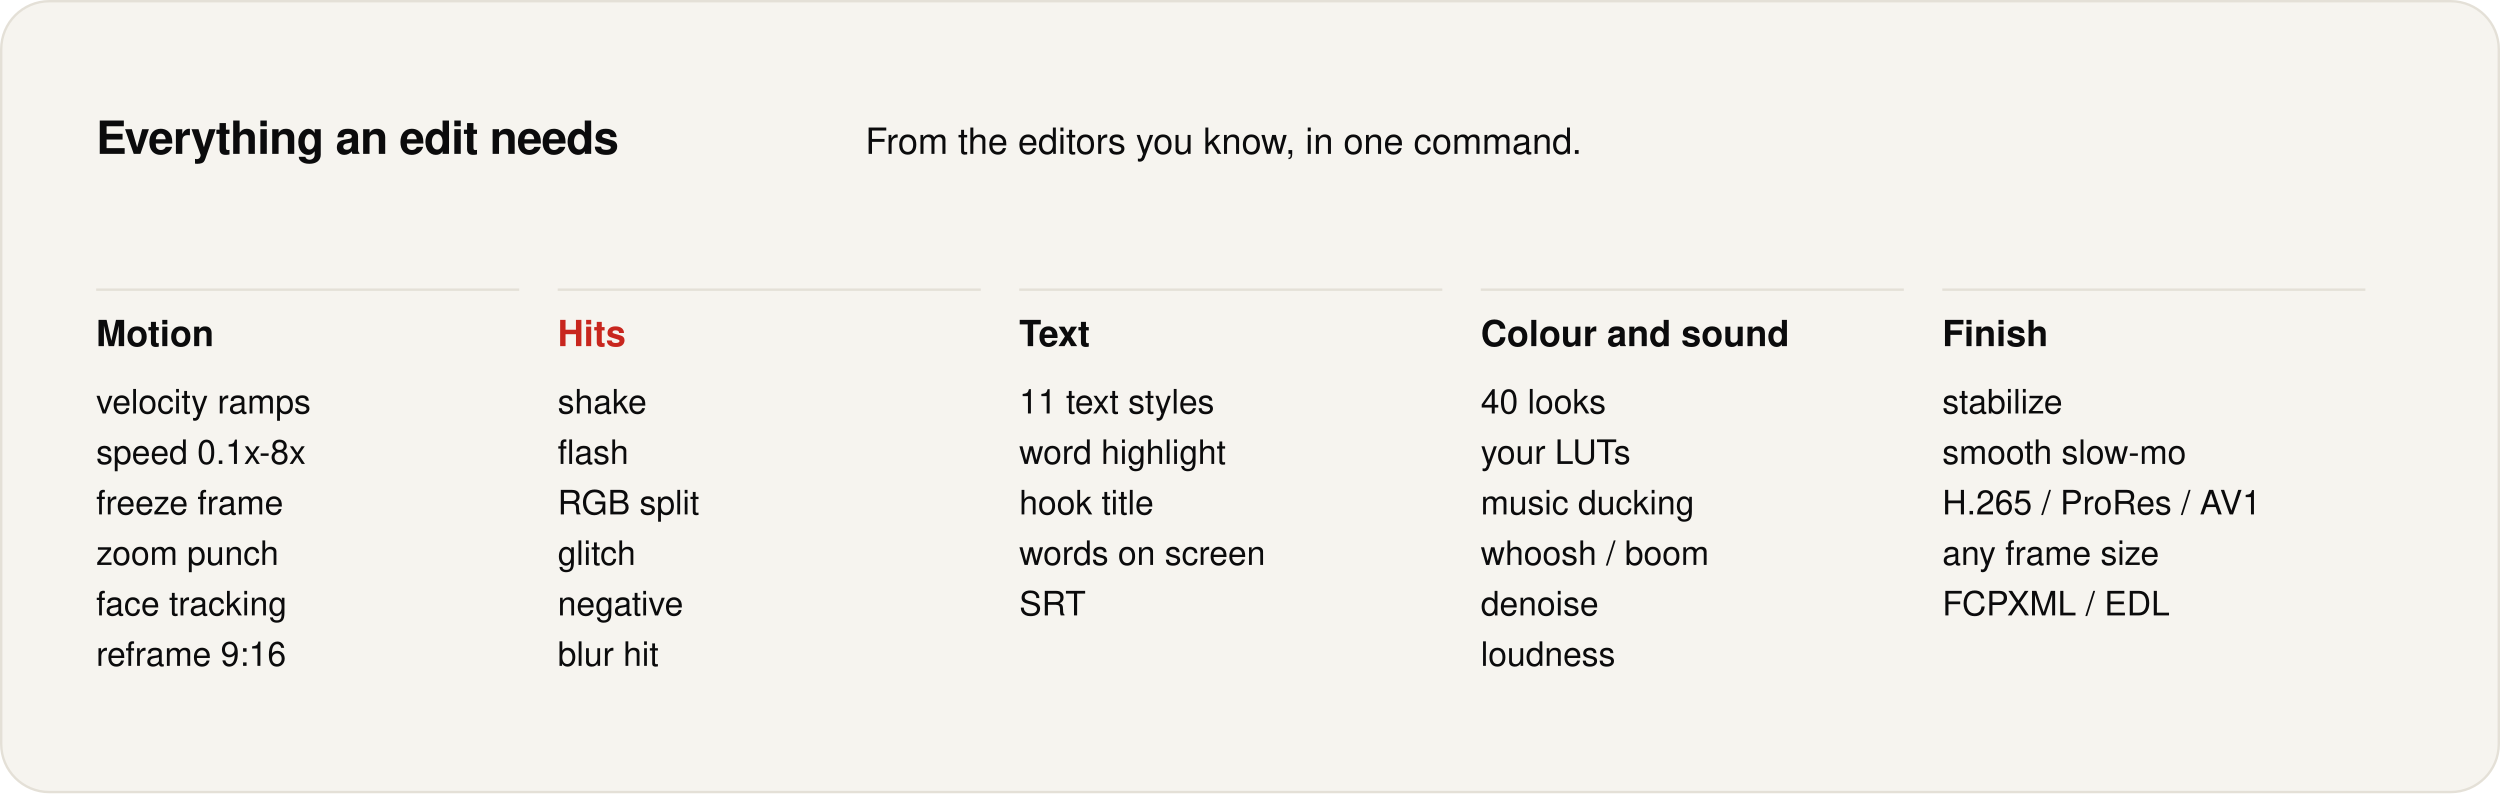
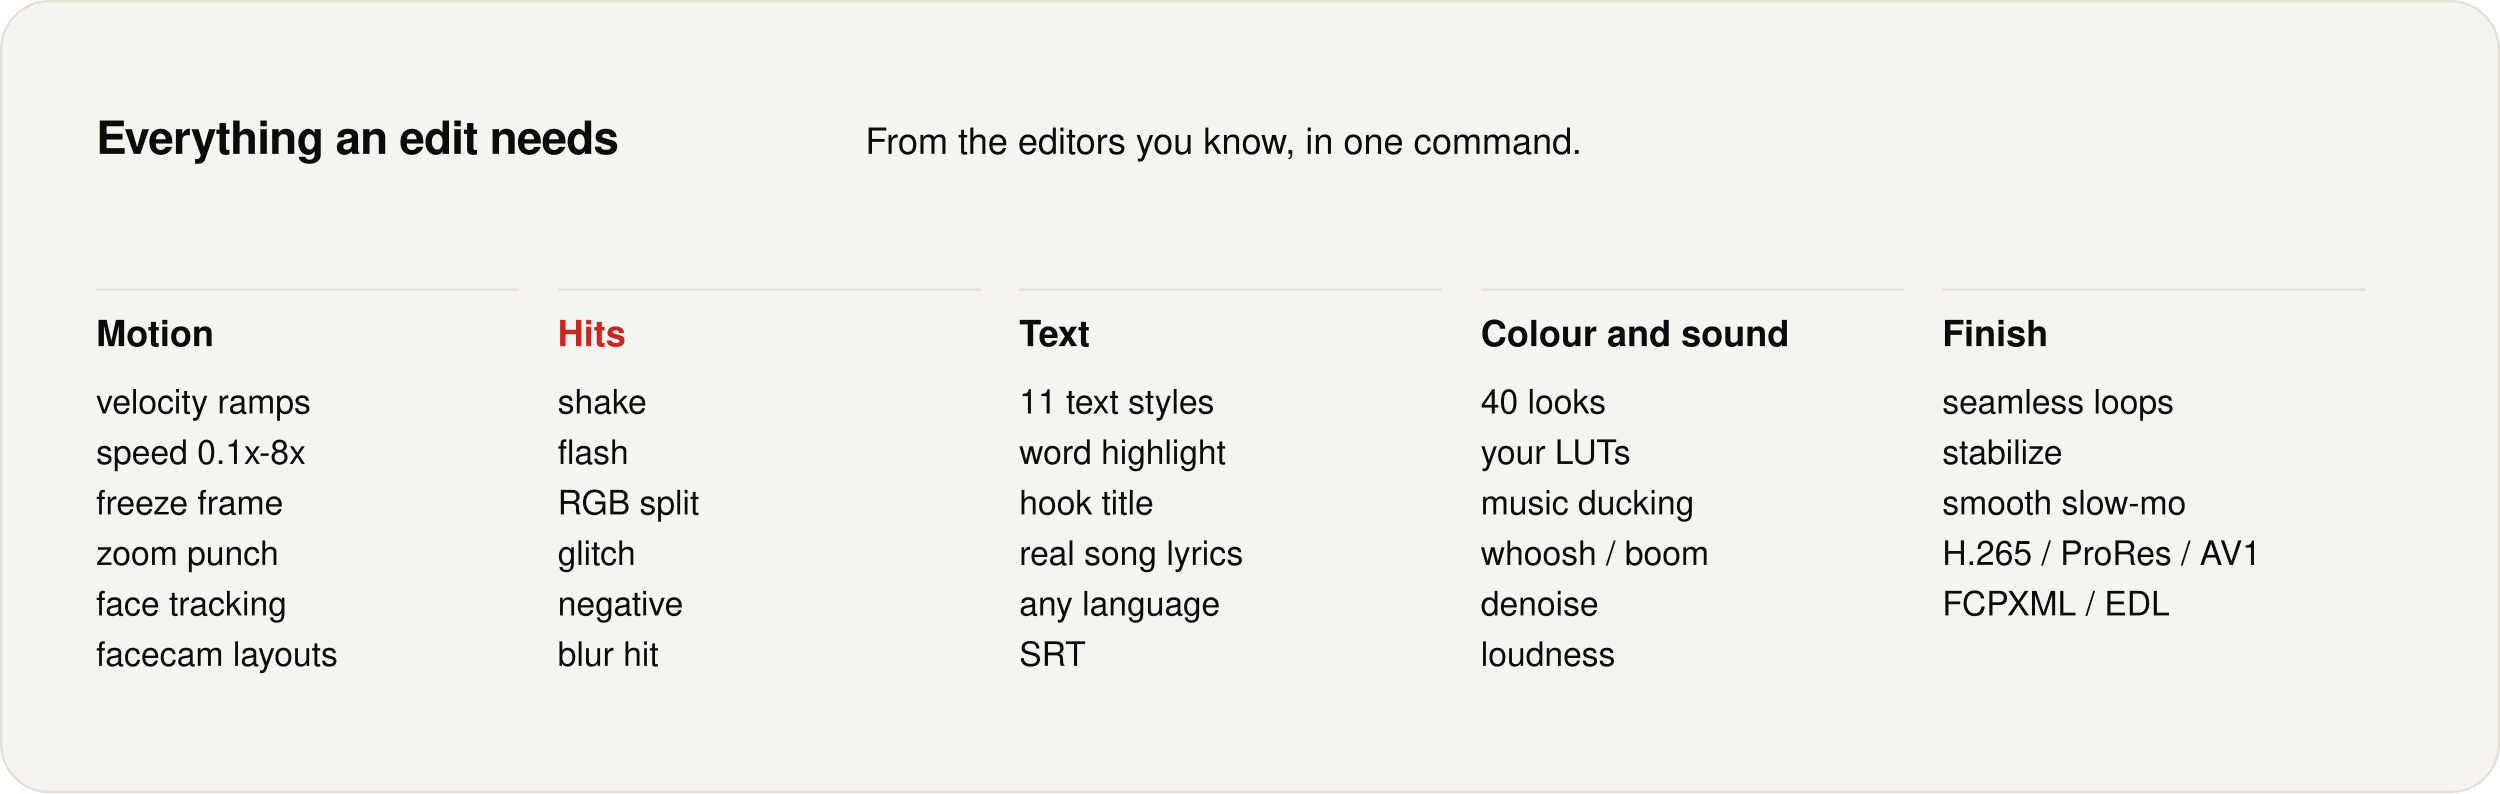
- <svg xmlns="http://www.w3.org/2000/svg" width="1040" height="330" viewBox="0 0 1040 330" role="img" aria-label="Everything an edit needs: speed ramps, freeze, face tracking, hits, captions, looks, LUTs, music ducking, stabilize, ProRes">
+ <svg xmlns="http://www.w3.org/2000/svg" width="1040" height="330" viewBox="0 0 1040 330" role="img" aria-label="Everything an edit needs: speed ramps, freeze, face tracking, facecam layouts, hits, captions, song lyrics, captions in any language, looks, LUTs, music ducking, seamless loops, stabilize, ProRes">
  <rect x="0.5" y="0.5" width="1039" height="329" rx="20" fill="#F6F4EF" stroke="#E4E0D7" />
  <g transform="translate(40,40)">
    <text x="0" y="24" font-family="Helvetica Neue, Helvetica, Arial, Liberation Sans, sans-serif" font-weight="700" font-size="19" fill="#0B0B0C" text-anchor="start" letter-spacing="-0.3">Everything an edit needs</text>
    <text x="320" y="24" font-family="Helvetica Neue, Helvetica, Arial, Liberation Sans, sans-serif" font-weight="300" font-size="15" fill="#0B0B0C" text-anchor="start" letter-spacing="0">From the editors you know, in one command.</text>
    <line x1="0" y1="80.5" x2="176" y2="80.5" stroke="#E4E0D7" stroke-width="1" />
    <text x="0" y="104" font-family="Helvetica Neue, Helvetica, Arial, Liberation Sans, sans-serif" font-weight="700" font-size="15" fill="#0B0B0C" text-anchor="start" letter-spacing="0">Motion</text>
    <text x="0" y="132" font-family="Helvetica Neue, Helvetica, Arial, Liberation Sans, sans-serif" font-weight="300" font-size="14" fill="#0B0B0C" text-anchor="start" letter-spacing="0">velocity ramps</text>
    <text x="0" y="153" font-family="Helvetica Neue, Helvetica, Arial, Liberation Sans, sans-serif" font-weight="300" font-size="14" fill="#0B0B0C" text-anchor="start" letter-spacing="0">speed 0.1x-8x</text>
    <text x="0" y="174" font-family="Helvetica Neue, Helvetica, Arial, Liberation Sans, sans-serif" font-weight="300" font-size="14" fill="#0B0B0C" text-anchor="start" letter-spacing="0">freeze frame</text>
    <text x="0" y="195" font-family="Helvetica Neue, Helvetica, Arial, Liberation Sans, sans-serif" font-weight="300" font-size="14" fill="#0B0B0C" text-anchor="start" letter-spacing="0">zoom punch</text>
    <text x="0" y="216" font-family="Helvetica Neue, Helvetica, Arial, Liberation Sans, sans-serif" font-weight="300" font-size="14" fill="#0B0B0C" text-anchor="start" letter-spacing="0">face tracking</text>
-     <text x="0" y="237" font-family="Helvetica Neue, Helvetica, Arial, Liberation Sans, sans-serif" font-weight="300" font-size="14" fill="#0B0B0C" text-anchor="start" letter-spacing="0">reframe 9:16</text>
+     <text x="0" y="237" font-family="Helvetica Neue, Helvetica, Arial, Liberation Sans, sans-serif" font-weight="300" font-size="14" fill="#0B0B0C" text-anchor="start" letter-spacing="0">facecam layouts</text>
    <line x1="192" y1="80.5" x2="368" y2="80.5" stroke="#E4E0D7" stroke-width="1" />
    <text x="192" y="104" font-family="Helvetica Neue, Helvetica, Arial, Liberation Sans, sans-serif" font-weight="700" font-size="15" fill="#C8261E" text-anchor="start" letter-spacing="0">Hits</text>
    <text x="192" y="132" font-family="Helvetica Neue, Helvetica, Arial, Liberation Sans, sans-serif" font-weight="300" font-size="14" fill="#0B0B0C" text-anchor="start" letter-spacing="0">shake</text>
    <text x="192" y="153" font-family="Helvetica Neue, Helvetica, Arial, Liberation Sans, sans-serif" font-weight="300" font-size="14" fill="#0B0B0C" text-anchor="start" letter-spacing="0">flash</text>
    <text x="192" y="174" font-family="Helvetica Neue, Helvetica, Arial, Liberation Sans, sans-serif" font-weight="300" font-size="14" fill="#0B0B0C" text-anchor="start" letter-spacing="0">RGB split</text>
    <text x="192" y="195" font-family="Helvetica Neue, Helvetica, Arial, Liberation Sans, sans-serif" font-weight="300" font-size="14" fill="#0B0B0C" text-anchor="start" letter-spacing="0">glitch</text>
    <text x="192" y="216" font-family="Helvetica Neue, Helvetica, Arial, Liberation Sans, sans-serif" font-weight="300" font-size="14" fill="#0B0B0C" text-anchor="start" letter-spacing="0">negative</text>
    <text x="192" y="237" font-family="Helvetica Neue, Helvetica, Arial, Liberation Sans, sans-serif" font-weight="300" font-size="14" fill="#0B0B0C" text-anchor="start" letter-spacing="0">blur hit</text>
    <line x1="384" y1="80.5" x2="560" y2="80.5" stroke="#E4E0D7" stroke-width="1" />
    <text x="384" y="104" font-family="Helvetica Neue, Helvetica, Arial, Liberation Sans, sans-serif" font-weight="700" font-size="15" fill="#0B0B0C" text-anchor="start" letter-spacing="0">Text</text>
    <text x="384" y="132" font-family="Helvetica Neue, Helvetica, Arial, Liberation Sans, sans-serif" font-weight="300" font-size="14" fill="#0B0B0C" text-anchor="start" letter-spacing="0">11 text styles</text>
    <text x="384" y="153" font-family="Helvetica Neue, Helvetica, Arial, Liberation Sans, sans-serif" font-weight="300" font-size="14" fill="#0B0B0C" text-anchor="start" letter-spacing="0">word highlight</text>
    <text x="384" y="174" font-family="Helvetica Neue, Helvetica, Arial, Liberation Sans, sans-serif" font-weight="300" font-size="14" fill="#0B0B0C" text-anchor="start" letter-spacing="0">hook title</text>
-     <text x="384" y="195" font-family="Helvetica Neue, Helvetica, Arial, Liberation Sans, sans-serif" font-weight="300" font-size="14" fill="#0B0B0C" text-anchor="start" letter-spacing="0">words on screen</text>
-     <text x="384" y="216" font-family="Helvetica Neue, Helvetica, Arial, Liberation Sans, sans-serif" font-weight="300" font-size="14" fill="#0B0B0C" text-anchor="start" letter-spacing="0">SRT</text>
+     <text x="384" y="195" font-family="Helvetica Neue, Helvetica, Arial, Liberation Sans, sans-serif" font-weight="300" font-size="14" fill="#0B0B0C" text-anchor="start" letter-spacing="0">real song lyrics</text>
+     <text x="384" y="216" font-family="Helvetica Neue, Helvetica, Arial, Liberation Sans, sans-serif" font-weight="300" font-size="14" fill="#0B0B0C" text-anchor="start" letter-spacing="0">any language</text>
+     <text x="384" y="237" font-family="Helvetica Neue, Helvetica, Arial, Liberation Sans, sans-serif" font-weight="300" font-size="14" fill="#0B0B0C" text-anchor="start" letter-spacing="0">SRT</text>
    <line x1="576" y1="80.5" x2="752" y2="80.5" stroke="#E4E0D7" stroke-width="1" />
    <text x="576" y="104" font-family="Helvetica Neue, Helvetica, Arial, Liberation Sans, sans-serif" font-weight="700" font-size="15" fill="#0B0B0C" text-anchor="start" letter-spacing="0">Colour and sound</text>
    <text x="576" y="132" font-family="Helvetica Neue, Helvetica, Arial, Liberation Sans, sans-serif" font-weight="300" font-size="14" fill="#0B0B0C" text-anchor="start" letter-spacing="0">40 looks</text>
    <text x="576" y="153" font-family="Helvetica Neue, Helvetica, Arial, Liberation Sans, sans-serif" font-weight="300" font-size="14" fill="#0B0B0C" text-anchor="start" letter-spacing="0">your LUTs</text>
    <text x="576" y="174" font-family="Helvetica Neue, Helvetica, Arial, Liberation Sans, sans-serif" font-weight="300" font-size="14" fill="#0B0B0C" text-anchor="start" letter-spacing="0">music ducking</text>
    <text x="576" y="195" font-family="Helvetica Neue, Helvetica, Arial, Liberation Sans, sans-serif" font-weight="300" font-size="14" fill="#0B0B0C" text-anchor="start" letter-spacing="0">whoosh / boom</text>
    <text x="576" y="216" font-family="Helvetica Neue, Helvetica, Arial, Liberation Sans, sans-serif" font-weight="300" font-size="14" fill="#0B0B0C" text-anchor="start" letter-spacing="0">denoise</text>
    <text x="576" y="237" font-family="Helvetica Neue, Helvetica, Arial, Liberation Sans, sans-serif" font-weight="300" font-size="14" fill="#0B0B0C" text-anchor="start" letter-spacing="0">loudness</text>
    <line x1="768" y1="80.5" x2="944" y2="80.5" stroke="#E4E0D7" stroke-width="1" />
    <text x="768" y="104" font-family="Helvetica Neue, Helvetica, Arial, Liberation Sans, sans-serif" font-weight="700" font-size="15" fill="#0B0B0C" text-anchor="start" letter-spacing="0">Finish</text>
-     <text x="768" y="132" font-family="Helvetica Neue, Helvetica, Arial, Liberation Sans, sans-serif" font-weight="300" font-size="14" fill="#0B0B0C" text-anchor="start" letter-spacing="0">stabilize</text>
-     <text x="768" y="153" font-family="Helvetica Neue, Helvetica, Arial, Liberation Sans, sans-serif" font-weight="300" font-size="14" fill="#0B0B0C" text-anchor="start" letter-spacing="0">smooth slow-mo</text>
-     <text x="768" y="174" font-family="Helvetica Neue, Helvetica, Arial, Liberation Sans, sans-serif" font-weight="300" font-size="14" fill="#0B0B0C" text-anchor="start" letter-spacing="0">H.265 / ProRes / AV1</text>
-     <text x="768" y="195" font-family="Helvetica Neue, Helvetica, Arial, Liberation Sans, sans-serif" font-weight="300" font-size="14" fill="#0B0B0C" text-anchor="start" letter-spacing="0">any frame size</text>
+     <text x="768" y="132" font-family="Helvetica Neue, Helvetica, Arial, Liberation Sans, sans-serif" font-weight="300" font-size="14" fill="#0B0B0C" text-anchor="start" letter-spacing="0">seamless loops</text>
+     <text x="768" y="153" font-family="Helvetica Neue, Helvetica, Arial, Liberation Sans, sans-serif" font-weight="300" font-size="14" fill="#0B0B0C" text-anchor="start" letter-spacing="0">stabilize</text>
+     <text x="768" y="174" font-family="Helvetica Neue, Helvetica, Arial, Liberation Sans, sans-serif" font-weight="300" font-size="14" fill="#0B0B0C" text-anchor="start" letter-spacing="0">smooth slow-mo</text>
+     <text x="768" y="195" font-family="Helvetica Neue, Helvetica, Arial, Liberation Sans, sans-serif" font-weight="300" font-size="14" fill="#0B0B0C" text-anchor="start" letter-spacing="0">H.265 / ProRes / AV1</text>
    <text x="768" y="216" font-family="Helvetica Neue, Helvetica, Arial, Liberation Sans, sans-serif" font-weight="300" font-size="14" fill="#0B0B0C" text-anchor="start" letter-spacing="0">FCPXML / EDL</text>
  </g>
</svg>
